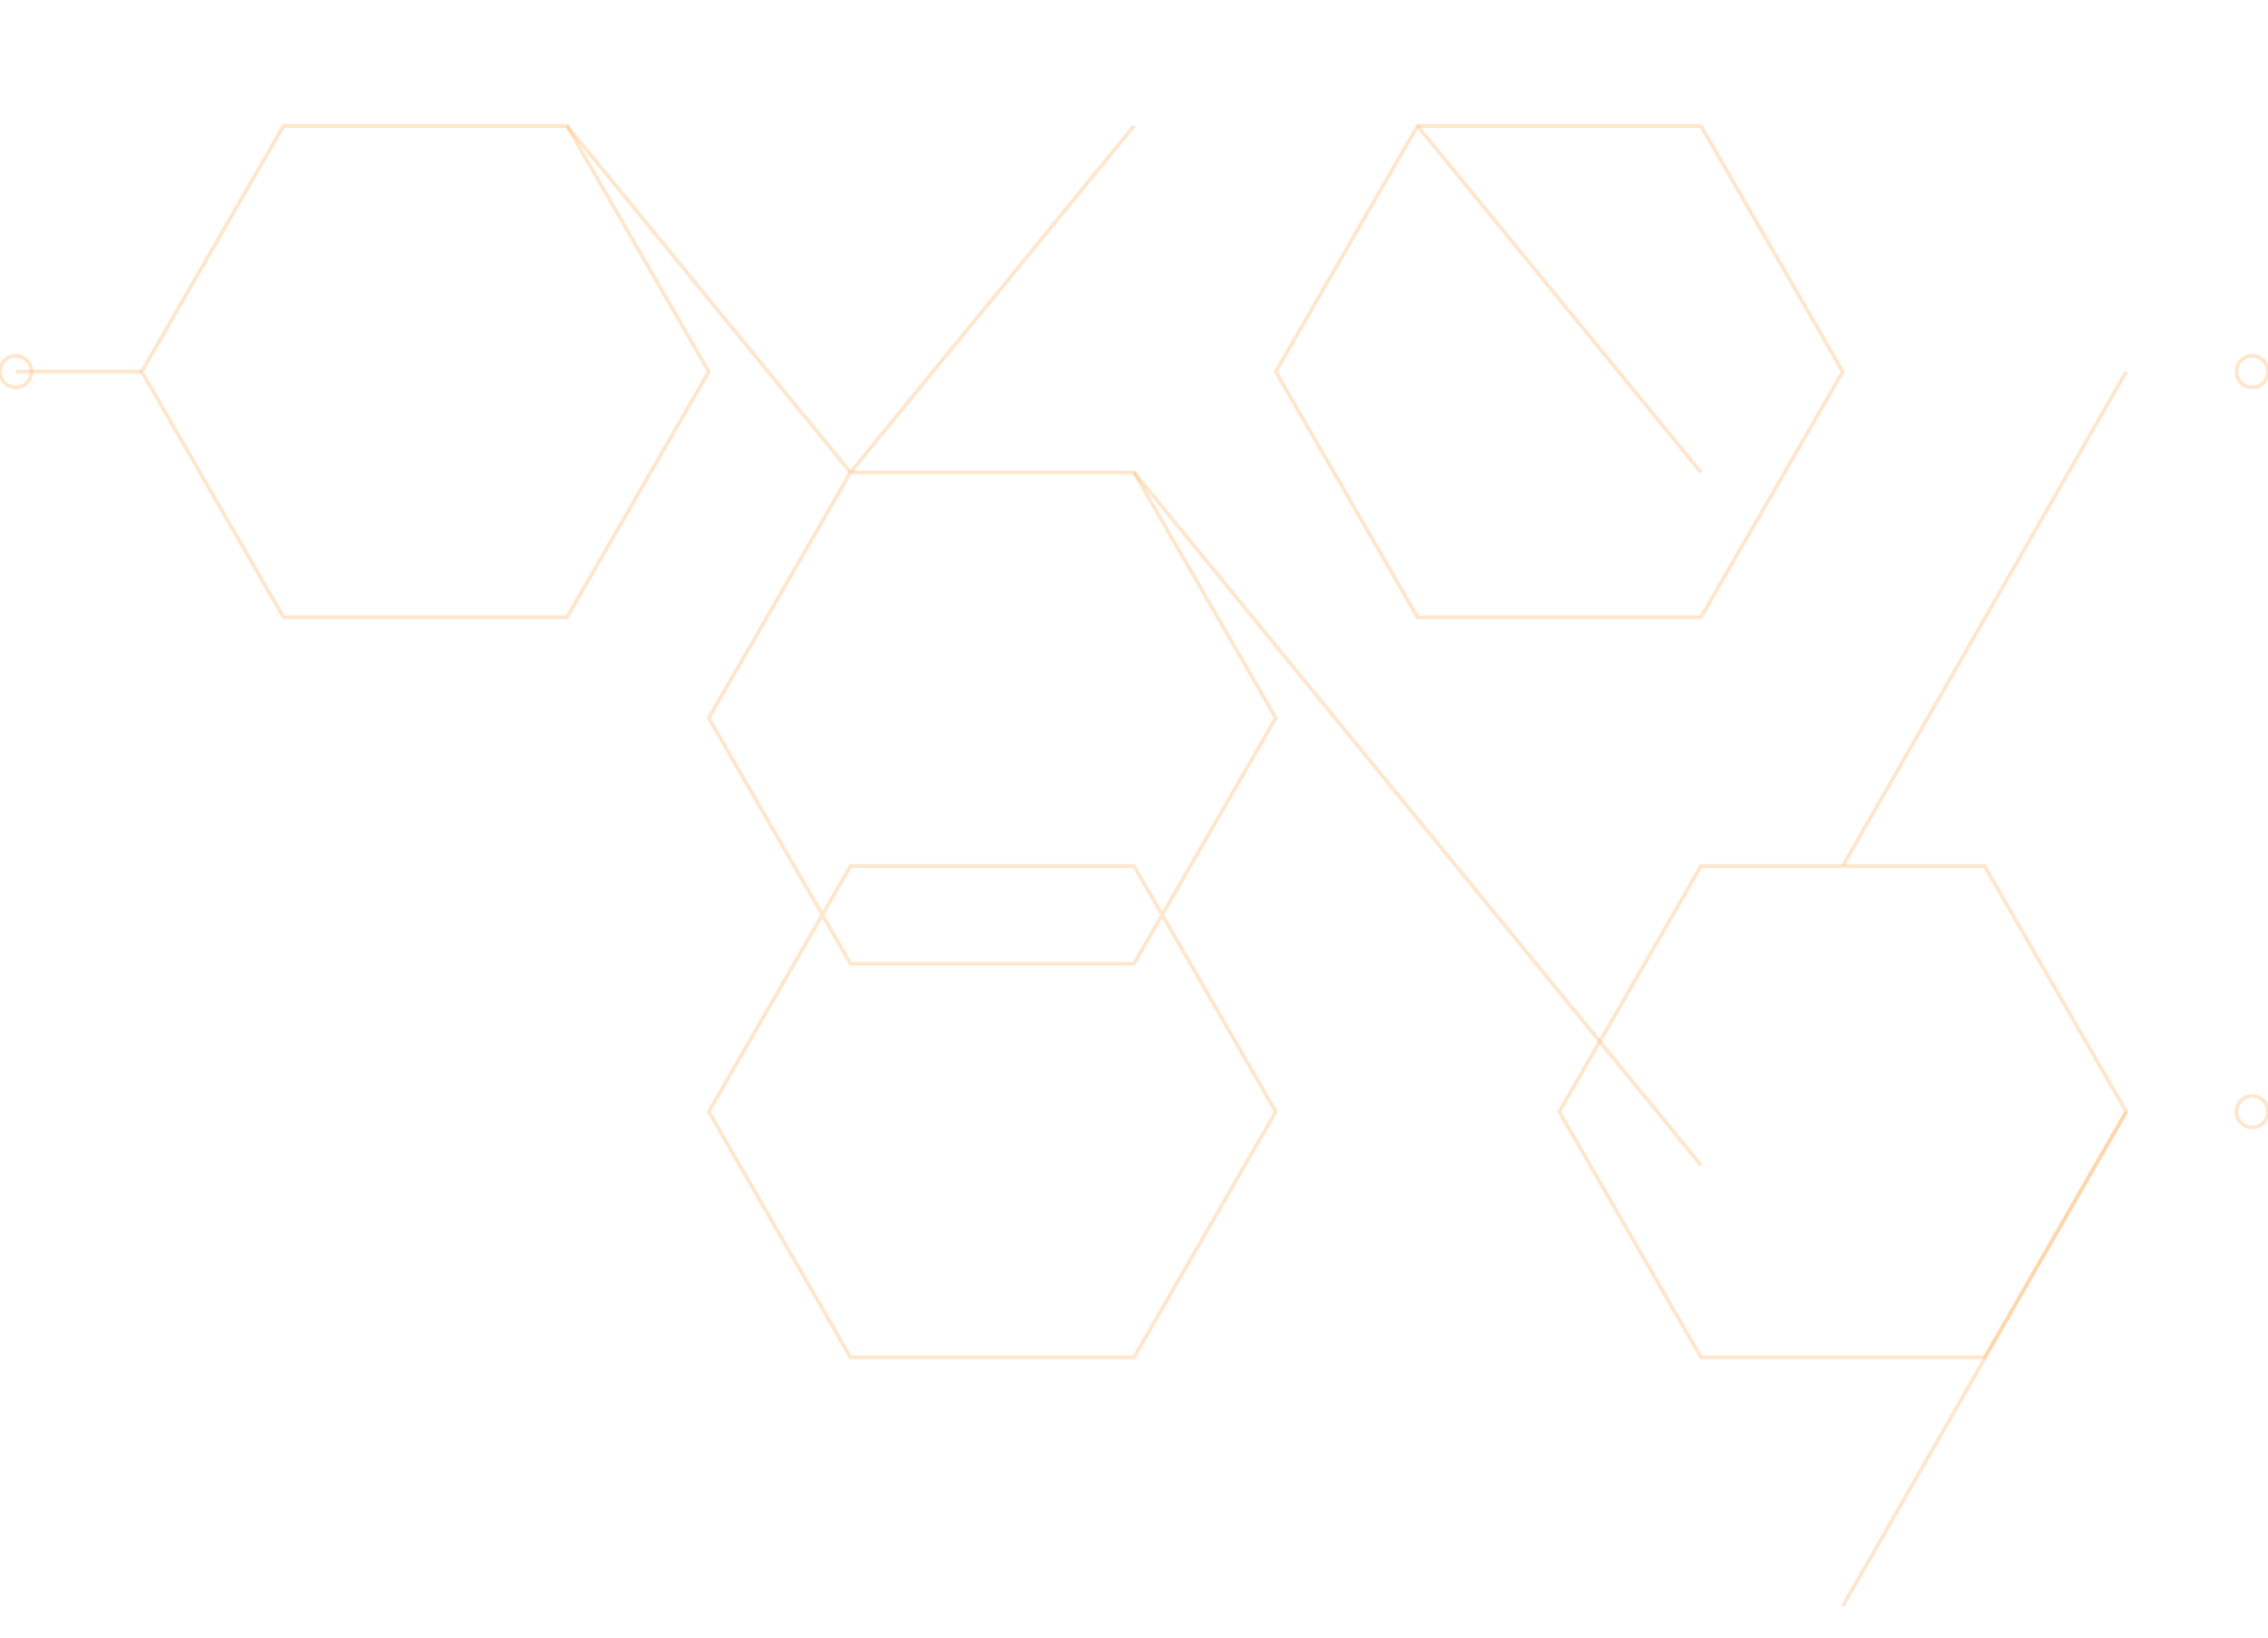
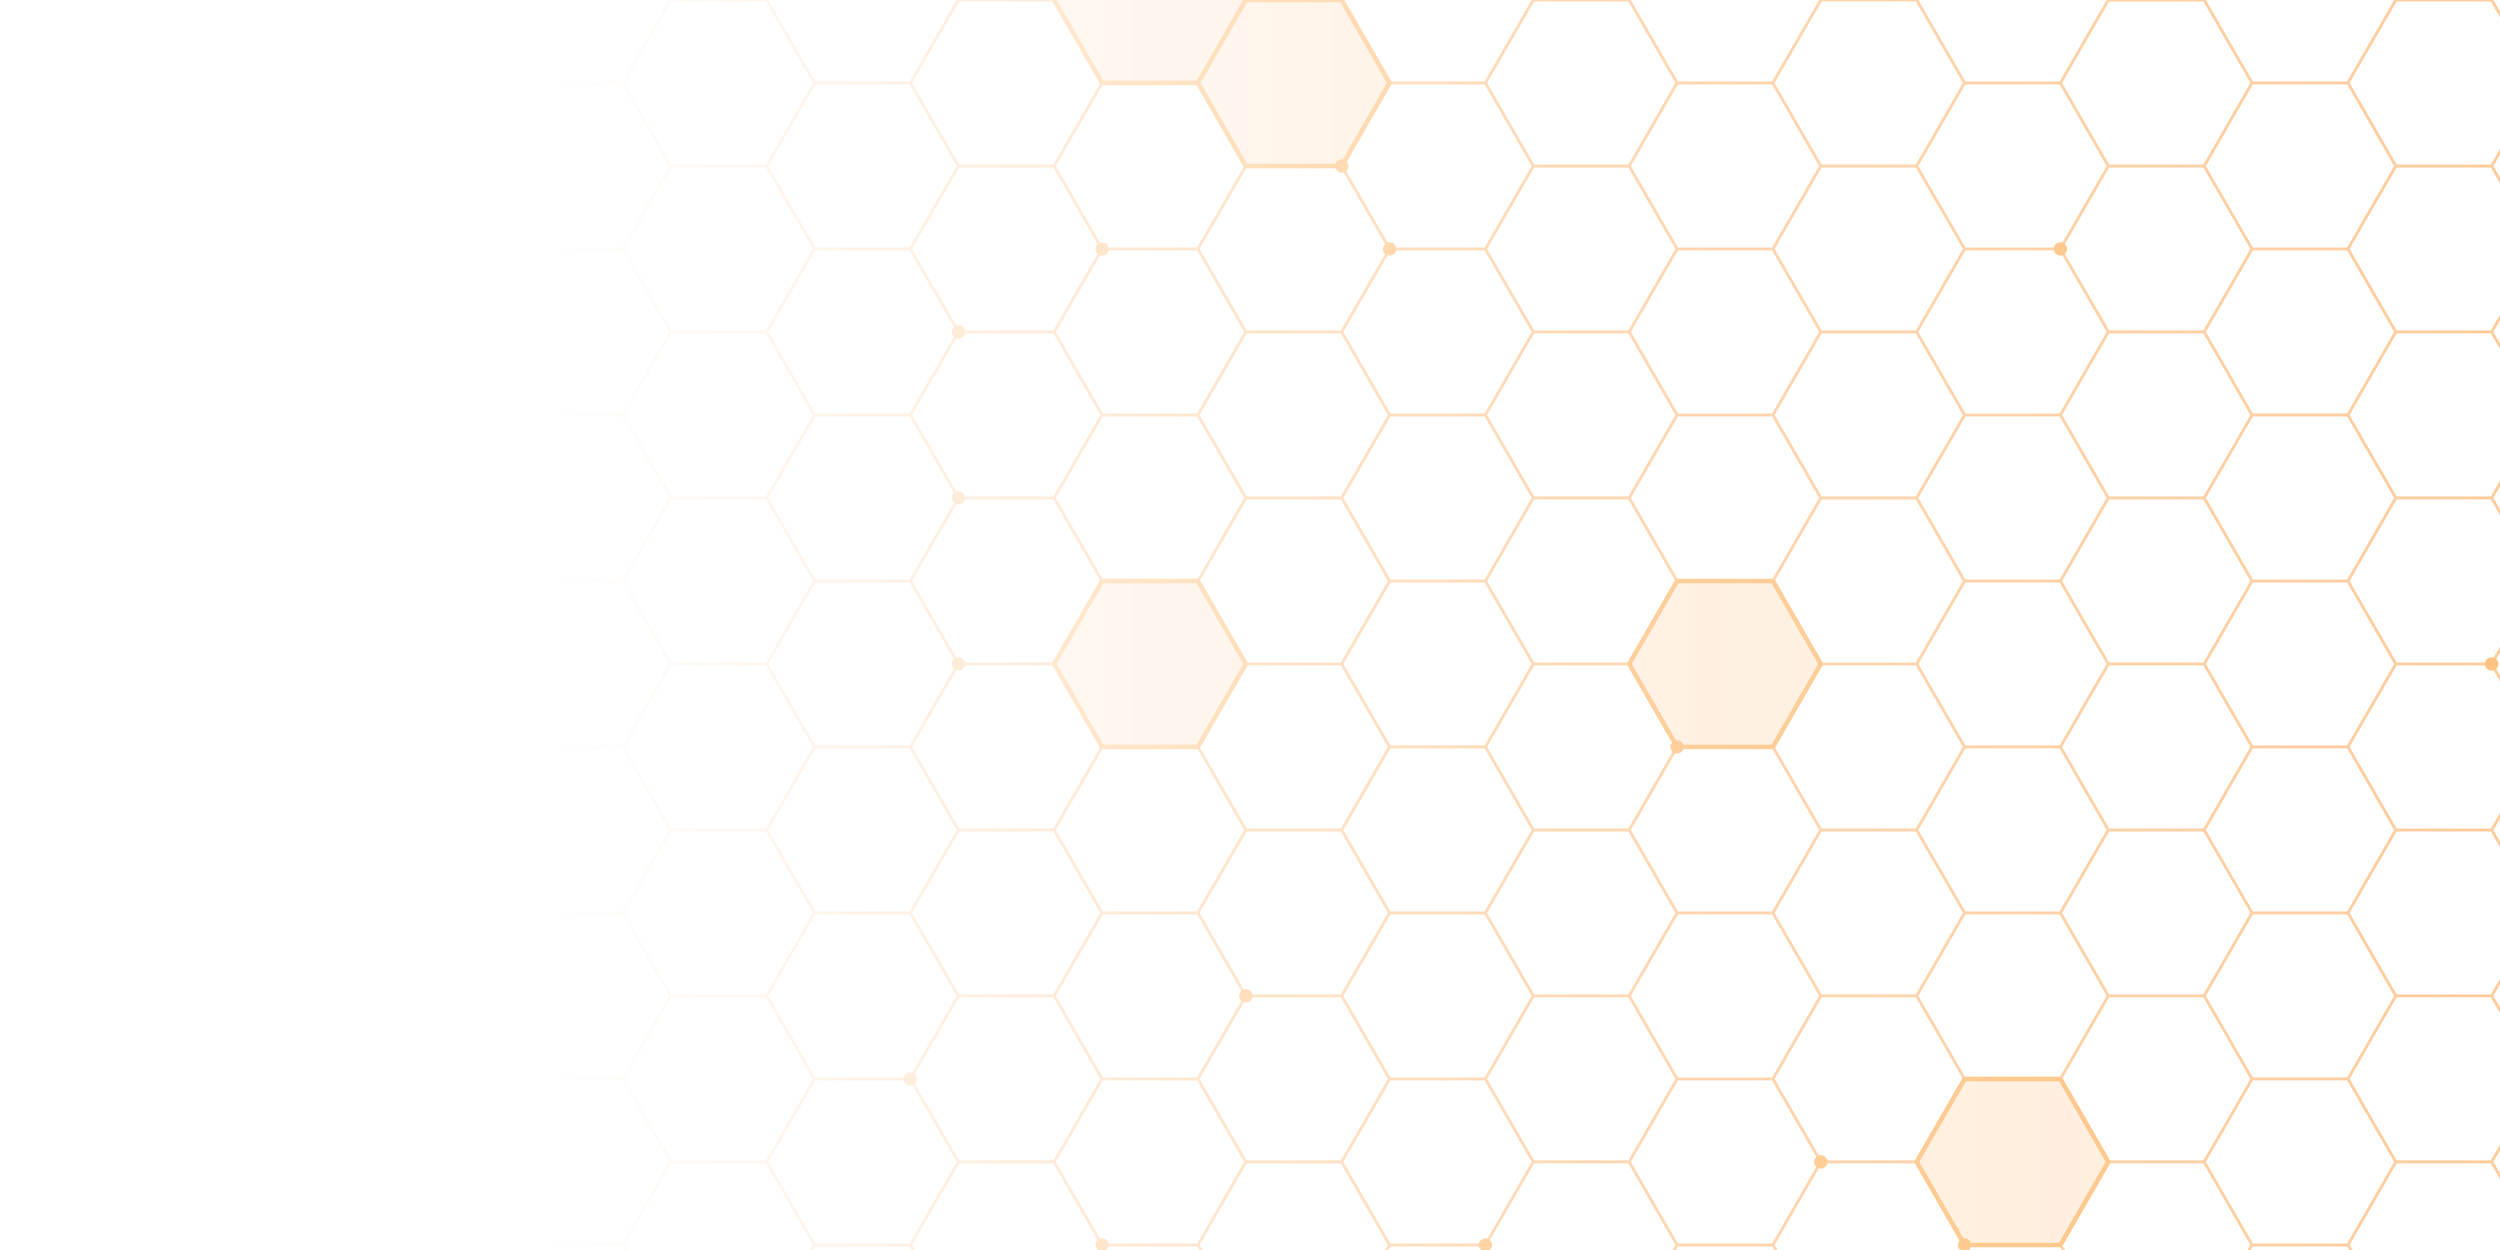
- <svg xmlns="http://www.w3.org/2000/svg" viewBox="0 0 720 520" fill="none">
-   <g stroke="#ffb266" stroke-opacity=".32" stroke-width="1.2">
-     <path d="M90 40h90l45 78-45 78H90l-45-78 45-78Zm180 110h90l45 78-45 78h-90l-45-78 45-78Zm180-110h90l45 78-45 78h-90l-45-78 45-78Zm90 235h90l45 78-45 78h-90l-45-78 45-78Zm-270 0h90l45 78-45 78h-90l-45-78 45-78Z" />
-     <path d="m180 40 90 110m0 0 90-110m0 110 90 110m0-220 90 110m-90 110 90 110M45 118h-40m580 157 90-157m-90 392 90-157" />
-     <circle cx="5" cy="118" r="5" />
-     <circle cx="715" cy="118" r="5" />
-     <circle cx="715" cy="353" r="5" />
+ <svg xmlns="http://www.w3.org/2000/svg" viewBox="0 0 1200 600" preserveAspectRatio="xMaxYMid slice" fill="none">
+   <defs>
+     <linearGradient id="f" x1="0" x2="1">
+       <stop offset=".22" stop-color="#fff" stop-opacity="0" />
+       <stop offset=".62" stop-color="#fff" stop-opacity=".75" />
+       <stop offset="1" stop-color="#fff" />
+     </linearGradient>
+     <mask id="m">
+       <rect width="1200" height="600" fill="url(#f)" />
+     </mask>
+   </defs>
+   <g mask="url(#m)">
+     <path stroke="#ffa04a" stroke-opacity=".55" stroke-width="1.4" d="M46.0 0.0L23.0 39.8L-23.0 39.8L-46.0 0.0L-23.0 -39.8L23.0 -39.8ZM46.0 79.7L23.0 119.5L-23.0 119.5L-46.0 79.7L-23.0 39.8L23.0 39.8ZM46.0 159.3L23.0 199.2L-23.0 199.2L-46.0 159.3L-23.0 119.5L23.0 119.5ZM46.0 239.0L23.0 278.9L-23.0 278.9L-46.0 239.0L-23.0 199.2L23.0 199.2ZM46.0 318.7L23.0 358.5L-23.0 358.5L-46.0 318.7L-23.0 278.9L23.0 278.9ZM46.0 398.4L23.0 438.2L-23.0 438.2L-46.0 398.4L-23.0 358.5L23.0 358.5ZM46.0 478.0L23.0 517.9L-23.0 517.9L-46.0 478.0L-23.0 438.2L23.0 438.2ZM46.0 557.7L23.0 597.6L-23.0 597.6L-46.0 557.7L-23.0 517.9L23.0 517.9ZM46.0 637.4L23.0 677.2L-23.0 677.2L-46.0 637.4L-23.0 597.6L23.0 597.6ZM115.0 -39.8L92.0 0.0L46.0 0.0L23.0 -39.8L46.0 -79.7L92.0 -79.7ZM115.0 39.8L92.0 79.7L46.0 79.7L23.0 39.8L46.0 0.0L92.0 0.0ZM115.0 119.5L92.0 159.3L46.0 159.3L23.0 119.5L46.0 79.7L92.0 79.7ZM115.0 199.2L92.0 239.0L46.0 239.0L23.0 199.2L46.0 159.3L92.0 159.3ZM115.0 278.9L92.0 318.7L46.0 318.7L23.0 278.9L46.0 239.0L92.0 239.0ZM115.0 358.5L92.0 398.4L46.0 398.4L23.0 358.5L46.0 318.7L92.0 318.7ZM115.0 438.2L92.0 478.0L46.0 478.0L23.0 438.2L46.0 398.4L92.0 398.4ZM115.0 517.9L92.0 557.7L46.0 557.7L23.0 517.9L46.0 478.0L92.0 478.0ZM115.0 597.6L92.0 637.4L46.0 637.4L23.0 597.6L46.0 557.7L92.0 557.7ZM115.0 677.2L92.0 717.1L46.0 717.1L23.0 677.2L46.0 637.4L92.0 637.4ZM184.0 0.0L161.0 39.8L115.0 39.8L92.0 0.0L115.0 -39.8L161.0 -39.8ZM184.0 79.7L161.0 119.5L115.0 119.5L92.0 79.7L115.0 39.8L161.0 39.8ZM184.0 159.3L161.0 199.2L115.0 199.2L92.0 159.3L115.0 119.5L161.0 119.5ZM184.0 239.0L161.0 278.9L115.0 278.9L92.0 239.0L115.0 199.2L161.0 199.2ZM184.0 318.7L161.0 358.5L115.0 358.5L92.0 318.7L115.0 278.9L161.0 278.9ZM184.0 398.4L161.0 438.2L115.0 438.2L92.0 398.4L115.0 358.5L161.0 358.5ZM184.0 478.0L161.0 517.9L115.0 517.9L92.0 478.0L115.0 438.2L161.0 438.2ZM184.0 557.7L161.0 597.6L115.0 597.6L92.0 557.7L115.0 517.9L161.0 517.9ZM184.0 637.4L161.0 677.2L115.0 677.2L92.0 637.4L115.0 597.6L161.0 597.6ZM253.0 -39.8L230.0 0.0L184.0 0.0L161.0 -39.8L184.0 -79.7L230.0 -79.7ZM253.0 39.8L230.0 79.7L184.0 79.7L161.0 39.8L184.0 0.0L230.0 0.0ZM253.0 119.5L230.0 159.3L184.0 159.3L161.0 119.5L184.0 79.7L230.0 79.7ZM253.0 199.2L230.0 239.0L184.0 239.0L161.0 199.2L184.0 159.3L230.0 159.3ZM253.0 278.9L230.0 318.7L184.0 318.7L161.0 278.9L184.0 239.0L230.0 239.0ZM253.0 358.5L230.0 398.4L184.0 398.4L161.0 358.5L184.0 318.7L230.0 318.7ZM253.0 438.2L230.0 478.0L184.0 478.0L161.0 438.2L184.0 398.4L230.0 398.4ZM253.0 517.9L230.0 557.7L184.0 557.7L161.0 517.9L184.0 478.0L230.0 478.0ZM253.0 597.6L230.0 637.4L184.0 637.4L161.0 597.6L184.0 557.7L230.0 557.7ZM253.0 677.2L230.0 717.1L184.0 717.1L161.0 677.2L184.0 637.4L230.0 637.4ZM322.0 0.0L299.0 39.8L253.0 39.8L230.0 0.0L253.0 -39.8L299.0 -39.8ZM322.0 79.7L299.0 119.5L253.0 119.5L230.0 79.7L253.0 39.8L299.0 39.8ZM322.0 159.3L299.0 199.2L253.0 199.2L230.0 159.3L253.0 119.5L299.0 119.5ZM322.0 239.0L299.0 278.9L253.0 278.9L230.0 239.0L253.0 199.2L299.0 199.2ZM322.0 318.7L299.0 358.5L253.0 358.5L230.0 318.7L253.0 278.9L299.0 278.9ZM322.0 398.4L299.0 438.2L253.0 438.2L230.0 398.4L253.0 358.5L299.0 358.5ZM322.0 478.0L299.0 517.9L253.0 517.9L230.0 478.0L253.0 438.2L299.0 438.2ZM322.0 557.7L299.0 597.6L253.0 597.6L230.0 557.7L253.0 517.9L299.0 517.9ZM322.0 637.4L299.0 677.2L253.0 677.2L230.0 637.4L253.0 597.6L299.0 597.6ZM391.0 -39.8L368.0 0.0L322.0 0.0L299.0 -39.8L322.0 -79.7L368.0 -79.7ZM391.0 39.8L368.0 79.7L322.0 79.7L299.0 39.8L322.0 0.0L368.0 0.0ZM391.0 119.5L368.0 159.3L322.0 159.3L299.0 119.5L322.0 79.7L368.0 79.7ZM391.0 199.2L368.0 239.0L322.0 239.0L299.0 199.2L322.0 159.3L368.0 159.3ZM391.0 278.9L368.0 318.7L322.0 318.7L299.0 278.9L322.0 239.0L368.0 239.0ZM391.0 358.5L368.0 398.4L322.0 398.4L299.0 358.5L322.0 318.7L368.0 318.7ZM391.0 438.2L368.0 478.0L322.0 478.0L299.0 438.2L322.0 398.4L368.0 398.4ZM391.0 517.9L368.0 557.7L322.0 557.7L299.0 517.9L322.0 478.0L368.0 478.0ZM391.0 597.6L368.0 637.4L322.0 637.4L299.0 597.6L322.0 557.7L368.0 557.7ZM391.0 677.2L368.0 717.1L322.0 717.1L299.0 677.2L322.0 637.4L368.0 637.4ZM460.0 0.0L437.0 39.8L391.0 39.8L368.0 0.0L391.0 -39.8L437.0 -39.8ZM460.0 79.7L437.0 119.5L391.0 119.5L368.0 79.7L391.0 39.8L437.0 39.8ZM460.0 159.3L437.0 199.2L391.0 199.2L368.0 159.3L391.0 119.5L437.0 119.5ZM460.0 239.0L437.0 278.9L391.0 278.9L368.0 239.0L391.0 199.2L437.0 199.2ZM460.0 318.7L437.0 358.5L391.0 358.5L368.0 318.7L391.0 278.9L437.0 278.9ZM460.0 398.4L437.0 438.2L391.0 438.2L368.0 398.4L391.0 358.5L437.0 358.5ZM460.0 478.0L437.0 517.9L391.0 517.9L368.0 478.0L391.0 438.2L437.0 438.2ZM460.0 557.7L437.0 597.6L391.0 597.6L368.0 557.7L391.0 517.9L437.0 517.9ZM460.0 637.4L437.0 677.2L391.0 677.2L368.0 637.4L391.0 597.6L437.0 597.6ZM529.0 -39.8L506.0 0.0L460.0 0.0L437.0 -39.8L460.0 -79.7L506.0 -79.7ZM529.0 39.8L506.0 79.7L460.0 79.7L437.0 39.8L460.0 0.0L506.0 0.0ZM529.0 119.5L506.0 159.3L460.0 159.3L437.0 119.5L460.0 79.7L506.0 79.7ZM529.0 199.2L506.0 239.0L460.0 239.0L437.0 199.2L460.0 159.3L506.0 159.3ZM529.0 278.9L506.0 318.7L460.0 318.7L437.0 278.9L460.0 239.0L506.0 239.0ZM529.0 358.5L506.0 398.4L460.0 398.4L437.0 358.5L460.0 318.7L506.0 318.7ZM529.0 438.2L506.0 478.0L460.0 478.0L437.0 438.2L460.0 398.4L506.0 398.4ZM529.0 517.9L506.0 557.7L460.0 557.7L437.0 517.9L460.0 478.0L506.0 478.0ZM529.0 597.6L506.0 637.4L460.0 637.4L437.0 597.6L460.0 557.7L506.0 557.7ZM529.0 677.2L506.0 717.1L460.0 717.1L437.0 677.2L460.0 637.4L506.0 637.4ZM598.0 0.0L575.0 39.8L529.0 39.8L506.0 0.0L529.0 -39.8L575.0 -39.8ZM598.0 79.7L575.0 119.5L529.0 119.5L506.0 79.7L529.0 39.8L575.0 39.8ZM598.0 159.3L575.0 199.2L529.0 199.2L506.0 159.3L529.0 119.5L575.0 119.5ZM598.0 239.0L575.0 278.9L529.0 278.9L506.0 239.0L529.0 199.2L575.0 199.2ZM598.0 318.7L575.0 358.5L529.0 358.5L506.0 318.7L529.0 278.9L575.0 278.9ZM598.0 398.4L575.0 438.2L529.0 438.2L506.0 398.4L529.0 358.5L575.0 358.5ZM598.0 478.0L575.0 517.9L529.0 517.9L506.0 478.0L529.0 438.2L575.0 438.2ZM598.0 557.7L575.0 597.6L529.0 597.6L506.0 557.7L529.0 517.9L575.0 517.9ZM598.0 637.4L575.0 677.2L529.0 677.2L506.0 637.4L529.0 597.6L575.0 597.6ZM667.0 -39.8L644.0 0.0L598.0 0.0L575.0 -39.8L598.0 -79.7L644.0 -79.7ZM667.0 39.8L644.0 79.7L598.0 79.7L575.0 39.8L598.0 0.0L644.0 0.0ZM667.0 119.5L644.0 159.3L598.0 159.3L575.0 119.5L598.0 79.7L644.0 79.7ZM667.0 199.2L644.0 239.0L598.0 239.0L575.0 199.2L598.0 159.3L644.0 159.3ZM667.0 278.9L644.0 318.7L598.0 318.7L575.0 278.9L598.0 239.0L644.0 239.0ZM667.0 358.5L644.0 398.4L598.0 398.4L575.0 358.5L598.0 318.7L644.0 318.7ZM667.0 438.2L644.0 478.0L598.0 478.0L575.0 438.2L598.0 398.4L644.0 398.4ZM667.0 517.9L644.0 557.7L598.0 557.7L575.0 517.9L598.0 478.0L644.0 478.0ZM667.0 597.6L644.0 637.4L598.0 637.4L575.0 597.6L598.0 557.7L644.0 557.7ZM667.0 677.2L644.0 717.1L598.0 717.1L575.0 677.2L598.0 637.4L644.0 637.4ZM736.0 0.0L713.0 39.8L667.0 39.8L644.0 0.0L667.0 -39.8L713.0 -39.8ZM736.0 79.7L713.0 119.5L667.0 119.5L644.0 79.7L667.0 39.8L713.0 39.8ZM736.0 159.3L713.0 199.2L667.0 199.2L644.0 159.3L667.0 119.5L713.0 119.5ZM736.0 239.0L713.0 278.9L667.0 278.9L644.0 239.0L667.0 199.2L713.0 199.2ZM736.0 318.7L713.0 358.5L667.0 358.5L644.0 318.7L667.0 278.9L713.0 278.9ZM736.0 398.4L713.0 438.2L667.0 438.2L644.0 398.4L667.0 358.5L713.0 358.5ZM736.0 478.0L713.0 517.9L667.0 517.9L644.0 478.0L667.0 438.2L713.0 438.2ZM736.0 557.7L713.0 597.6L667.0 597.6L644.0 557.7L667.0 517.9L713.0 517.9ZM736.0 637.4L713.0 677.2L667.0 677.2L644.0 637.4L667.0 597.6L713.0 597.6ZM805.0 -39.8L782.0 0.0L736.0 0.0L713.0 -39.8L736.0 -79.7L782.0 -79.7ZM805.0 39.8L782.0 79.7L736.0 79.7L713.0 39.8L736.0 0.0L782.0 0.0ZM805.0 119.5L782.0 159.3L736.0 159.3L713.0 119.5L736.0 79.7L782.0 79.7ZM805.0 199.2L782.0 239.0L736.0 239.0L713.0 199.2L736.0 159.3L782.0 159.3ZM805.0 278.9L782.0 318.7L736.0 318.7L713.0 278.9L736.0 239.0L782.0 239.0ZM805.0 358.5L782.0 398.4L736.0 398.4L713.0 358.5L736.0 318.7L782.0 318.7ZM805.0 438.2L782.0 478.0L736.0 478.0L713.0 438.2L736.0 398.4L782.0 398.4ZM805.0 517.9L782.0 557.7L736.0 557.7L713.0 517.9L736.0 478.0L782.0 478.0ZM805.0 597.6L782.0 637.4L736.0 637.4L713.0 597.6L736.0 557.7L782.0 557.7ZM805.0 677.2L782.0 717.1L736.0 717.1L713.0 677.2L736.0 637.4L782.0 637.4ZM874.0 0.0L851.0 39.8L805.0 39.8L782.0 0.0L805.0 -39.8L851.0 -39.8ZM874.0 79.7L851.0 119.5L805.0 119.5L782.0 79.7L805.0 39.8L851.0 39.8ZM874.0 159.3L851.0 199.2L805.0 199.2L782.0 159.3L805.0 119.5L851.0 119.5ZM874.0 239.0L851.0 278.9L805.0 278.9L782.0 239.0L805.0 199.2L851.0 199.2ZM874.0 318.7L851.0 358.5L805.0 358.5L782.0 318.7L805.0 278.9L851.0 278.9ZM874.0 398.4L851.0 438.2L805.0 438.2L782.0 398.4L805.0 358.5L851.0 358.5ZM874.0 478.0L851.0 517.9L805.0 517.9L782.0 478.0L805.0 438.2L851.0 438.2ZM874.0 557.7L851.0 597.6L805.0 597.6L782.0 557.7L805.0 517.9L851.0 517.9ZM874.0 637.4L851.0 677.2L805.0 677.2L782.0 637.4L805.0 597.6L851.0 597.6ZM943.0 -39.8L920.0 0.0L874.0 0.0L851.0 -39.8L874.0 -79.7L920.0 -79.7ZM943.0 39.8L920.0 79.7L874.0 79.7L851.0 39.8L874.0 0.0L920.0 0.0ZM943.0 119.5L920.0 159.3L874.0 159.3L851.0 119.5L874.0 79.7L920.0 79.7ZM943.0 199.2L920.0 239.0L874.0 239.0L851.0 199.2L874.0 159.3L920.0 159.3ZM943.0 278.9L920.0 318.7L874.0 318.7L851.0 278.9L874.0 239.0L920.0 239.0ZM943.0 358.5L920.0 398.4L874.0 398.4L851.0 358.5L874.0 318.7L920.0 318.7ZM943.0 438.2L920.0 478.0L874.0 478.0L851.0 438.2L874.0 398.4L920.0 398.4ZM943.0 517.9L920.0 557.7L874.0 557.7L851.0 517.9L874.0 478.0L920.0 478.0ZM943.0 597.6L920.0 637.4L874.0 637.4L851.0 597.6L874.0 557.7L920.0 557.7ZM943.0 677.2L920.0 717.1L874.0 717.1L851.0 677.2L874.0 637.4L920.0 637.4ZM1012.0 0.0L989.0 39.8L943.0 39.8L920.0 0.0L943.0 -39.8L989.0 -39.8ZM1012.0 79.7L989.0 119.5L943.0 119.5L920.0 79.7L943.0 39.8L989.0 39.8ZM1012.0 159.3L989.0 199.2L943.0 199.2L920.0 159.3L943.0 119.5L989.0 119.5ZM1012.0 239.0L989.0 278.9L943.0 278.9L920.0 239.0L943.0 199.2L989.0 199.2ZM1012.0 318.7L989.0 358.5L943.0 358.5L920.0 318.7L943.0 278.9L989.0 278.9ZM1012.0 398.4L989.0 438.2L943.0 438.2L920.0 398.4L943.0 358.5L989.0 358.5ZM1012.0 478.0L989.0 517.9L943.0 517.9L920.0 478.0L943.0 438.2L989.0 438.2ZM1012.0 557.7L989.0 597.6L943.0 597.6L920.0 557.7L943.0 517.9L989.0 517.9ZM1012.0 637.4L989.0 677.2L943.0 677.2L920.0 637.4L943.0 597.6L989.0 597.6ZM1081.0 -39.8L1058.0 0.0L1012.0 0.0L989.0 -39.8L1012.0 -79.7L1058.0 -79.7ZM1081.0 39.8L1058.0 79.7L1012.0 79.7L989.0 39.8L1012.0 0.0L1058.0 0.0ZM1081.0 119.5L1058.0 159.3L1012.0 159.3L989.0 119.5L1012.0 79.7L1058.0 79.7ZM1081.0 199.2L1058.0 239.0L1012.0 239.0L989.0 199.2L1012.0 159.3L1058.0 159.3ZM1081.0 278.9L1058.0 318.7L1012.0 318.7L989.0 278.9L1012.0 239.0L1058.0 239.0ZM1081.0 358.5L1058.0 398.4L1012.0 398.4L989.0 358.5L1012.0 318.7L1058.0 318.7ZM1081.0 438.2L1058.0 478.0L1012.0 478.0L989.0 438.2L1012.0 398.4L1058.0 398.4ZM1081.0 517.9L1058.0 557.7L1012.0 557.7L989.0 517.9L1012.0 478.0L1058.0 478.0ZM1081.0 597.6L1058.0 637.4L1012.0 637.4L989.0 597.6L1012.0 557.7L1058.0 557.7ZM1081.0 677.2L1058.0 717.1L1012.0 717.1L989.0 677.2L1012.0 637.4L1058.0 637.4ZM1150.0 0.0L1127.0 39.8L1081.0 39.8L1058.0 0.0L1081.0 -39.8L1127.0 -39.8ZM1150.0 79.7L1127.0 119.5L1081.0 119.5L1058.0 79.7L1081.0 39.8L1127.0 39.8ZM1150.0 159.3L1127.0 199.2L1081.0 199.2L1058.0 159.3L1081.0 119.5L1127.0 119.5ZM1150.0 239.0L1127.0 278.9L1081.0 278.9L1058.0 239.0L1081.0 199.2L1127.0 199.2ZM1150.0 318.7L1127.0 358.5L1081.0 358.5L1058.0 318.7L1081.0 278.9L1127.0 278.9ZM1150.0 398.4L1127.0 438.2L1081.0 438.2L1058.0 398.4L1081.0 358.5L1127.0 358.5ZM1150.0 478.0L1127.0 517.9L1081.0 517.9L1058.0 478.0L1081.0 438.2L1127.0 438.2ZM1150.0 557.7L1127.0 597.6L1081.0 597.6L1058.0 557.7L1081.0 517.9L1127.0 517.9ZM1150.0 637.4L1127.0 677.2L1081.0 677.2L1058.0 637.4L1081.0 597.6L1127.0 597.6ZM1219.0 -39.8L1196.0 0.0L1150.0 0.0L1127.0 -39.8L1150.0 -79.7L1196.0 -79.7ZM1219.0 39.8L1196.0 79.7L1150.0 79.7L1127.0 39.8L1150.0 0.0L1196.0 0.0ZM1219.0 119.5L1196.0 159.3L1150.0 159.3L1127.0 119.5L1150.0 79.7L1196.0 79.7ZM1219.0 199.2L1196.0 239.0L1150.0 239.0L1127.0 199.2L1150.0 159.3L1196.0 159.3ZM1219.0 278.9L1196.0 318.7L1150.0 318.7L1127.0 278.9L1150.0 239.0L1196.0 239.0ZM1219.0 358.5L1196.0 398.4L1150.0 398.4L1127.0 358.5L1150.0 318.7L1196.0 318.7ZM1219.0 438.2L1196.0 478.0L1150.0 478.0L1127.0 438.2L1150.0 398.4L1196.0 398.4ZM1219.0 517.9L1196.0 557.7L1150.0 557.7L1127.0 517.9L1150.0 478.0L1196.0 478.0ZM1219.0 597.6L1196.0 637.4L1150.0 637.4L1127.0 597.6L1150.0 557.7L1196.0 557.7ZM1219.0 677.2L1196.0 717.1L1150.0 717.1L1127.0 677.2L1150.0 637.4L1196.0 637.4ZM1288.0 0.0L1265.0 39.8L1219.0 39.8L1196.0 0.0L1219.0 -39.8L1265.0 -39.8ZM1288.0 79.7L1265.0 119.5L1219.0 119.5L1196.0 79.7L1219.0 39.8L1265.0 39.8ZM1288.0 159.3L1265.0 199.2L1219.0 199.2L1196.0 159.3L1219.0 119.5L1265.0 119.5ZM1288.0 239.0L1265.0 278.9L1219.0 278.9L1196.0 239.0L1219.0 199.2L1265.0 199.2ZM1288.0 318.7L1265.0 358.5L1219.0 358.5L1196.0 318.7L1219.0 278.9L1265.0 278.9ZM1288.0 398.4L1265.0 438.2L1219.0 438.2L1196.0 398.4L1219.0 358.5L1265.0 358.5ZM1288.0 478.0L1265.0 517.9L1219.0 517.9L1196.0 478.0L1219.0 438.2L1265.0 438.2ZM1288.0 557.7L1265.0 597.6L1219.0 597.6L1196.0 557.7L1219.0 517.9L1265.0 517.9ZM1288.0 637.4L1265.0 677.2L1219.0 677.2L1196.0 637.4L1219.0 597.6L1265.0 597.6Z" />
+     <path fill="#ff8a1f" fill-opacity=".16" stroke="#ffc27f" stroke-opacity="1" stroke-width="2.2" d="M598.0 0.0L575.0 39.8L529.0 39.8L506.0 0.0L529.0 -39.8L575.0 -39.8ZM598.0 318.7L575.0 358.5L529.0 358.5L506.0 318.7L529.0 278.9L575.0 278.9ZM667.0 39.8L644.0 79.7L598.0 79.7L575.0 39.8L598.0 0.0L644.0 0.0ZM874.0 318.7L851.0 358.5L805.0 358.5L782.0 318.7L805.0 278.9L851.0 278.9ZM943.0 677.2L920.0 717.1L874.0 717.1L851.0 677.2L874.0 637.4L920.0 637.4ZM1012.0 557.7L989.0 597.6L943.0 597.6L920.0 557.7L943.0 517.9L989.0 517.9ZM1288.0 637.4L1265.0 677.2L1219.0 677.2L1196.0 637.4L1219.0 597.6L1265.0 597.6Z" />
+     <g fill="#ffc27f">
+       <circle cx="460.0" cy="159.3" r="3.2" />
+       <circle cx="460.0" cy="239.0" r="3.2" />
+       <circle cx="460.0" cy="318.7" r="3.2" />
+       <circle cx="437.0" cy="517.9" r="3.2" />
+       <circle cx="529.0" cy="597.6" r="3.2" />
+       <circle cx="529.0" cy="119.5" r="3.2" />
+       <circle cx="644.0" cy="79.7" r="3.2" />
+       <circle cx="598.0" cy="478.0" r="3.2" />
+       <circle cx="575.0" cy="677.2" r="3.2" />
+       <circle cx="667.0" cy="119.5" r="3.2" />
+       <circle cx="713.0" cy="597.6" r="3.2" />
+       <circle cx="805.0" cy="358.5" r="3.2" />
+       <circle cx="874.0" cy="557.7" r="3.2" />
+       <circle cx="920.0" cy="717.1" r="3.2" />
+       <circle cx="989.0" cy="119.5" r="3.2" />
+       <circle cx="943.0" cy="597.6" r="3.2" />
+       <circle cx="1219.0" cy="-39.8" r="3.2" />
+       <circle cx="1196.0" cy="318.7" r="3.2" />
+       <circle cx="1196.0" cy="637.4" r="3.2" />
+     </g>
  </g>
</svg>
